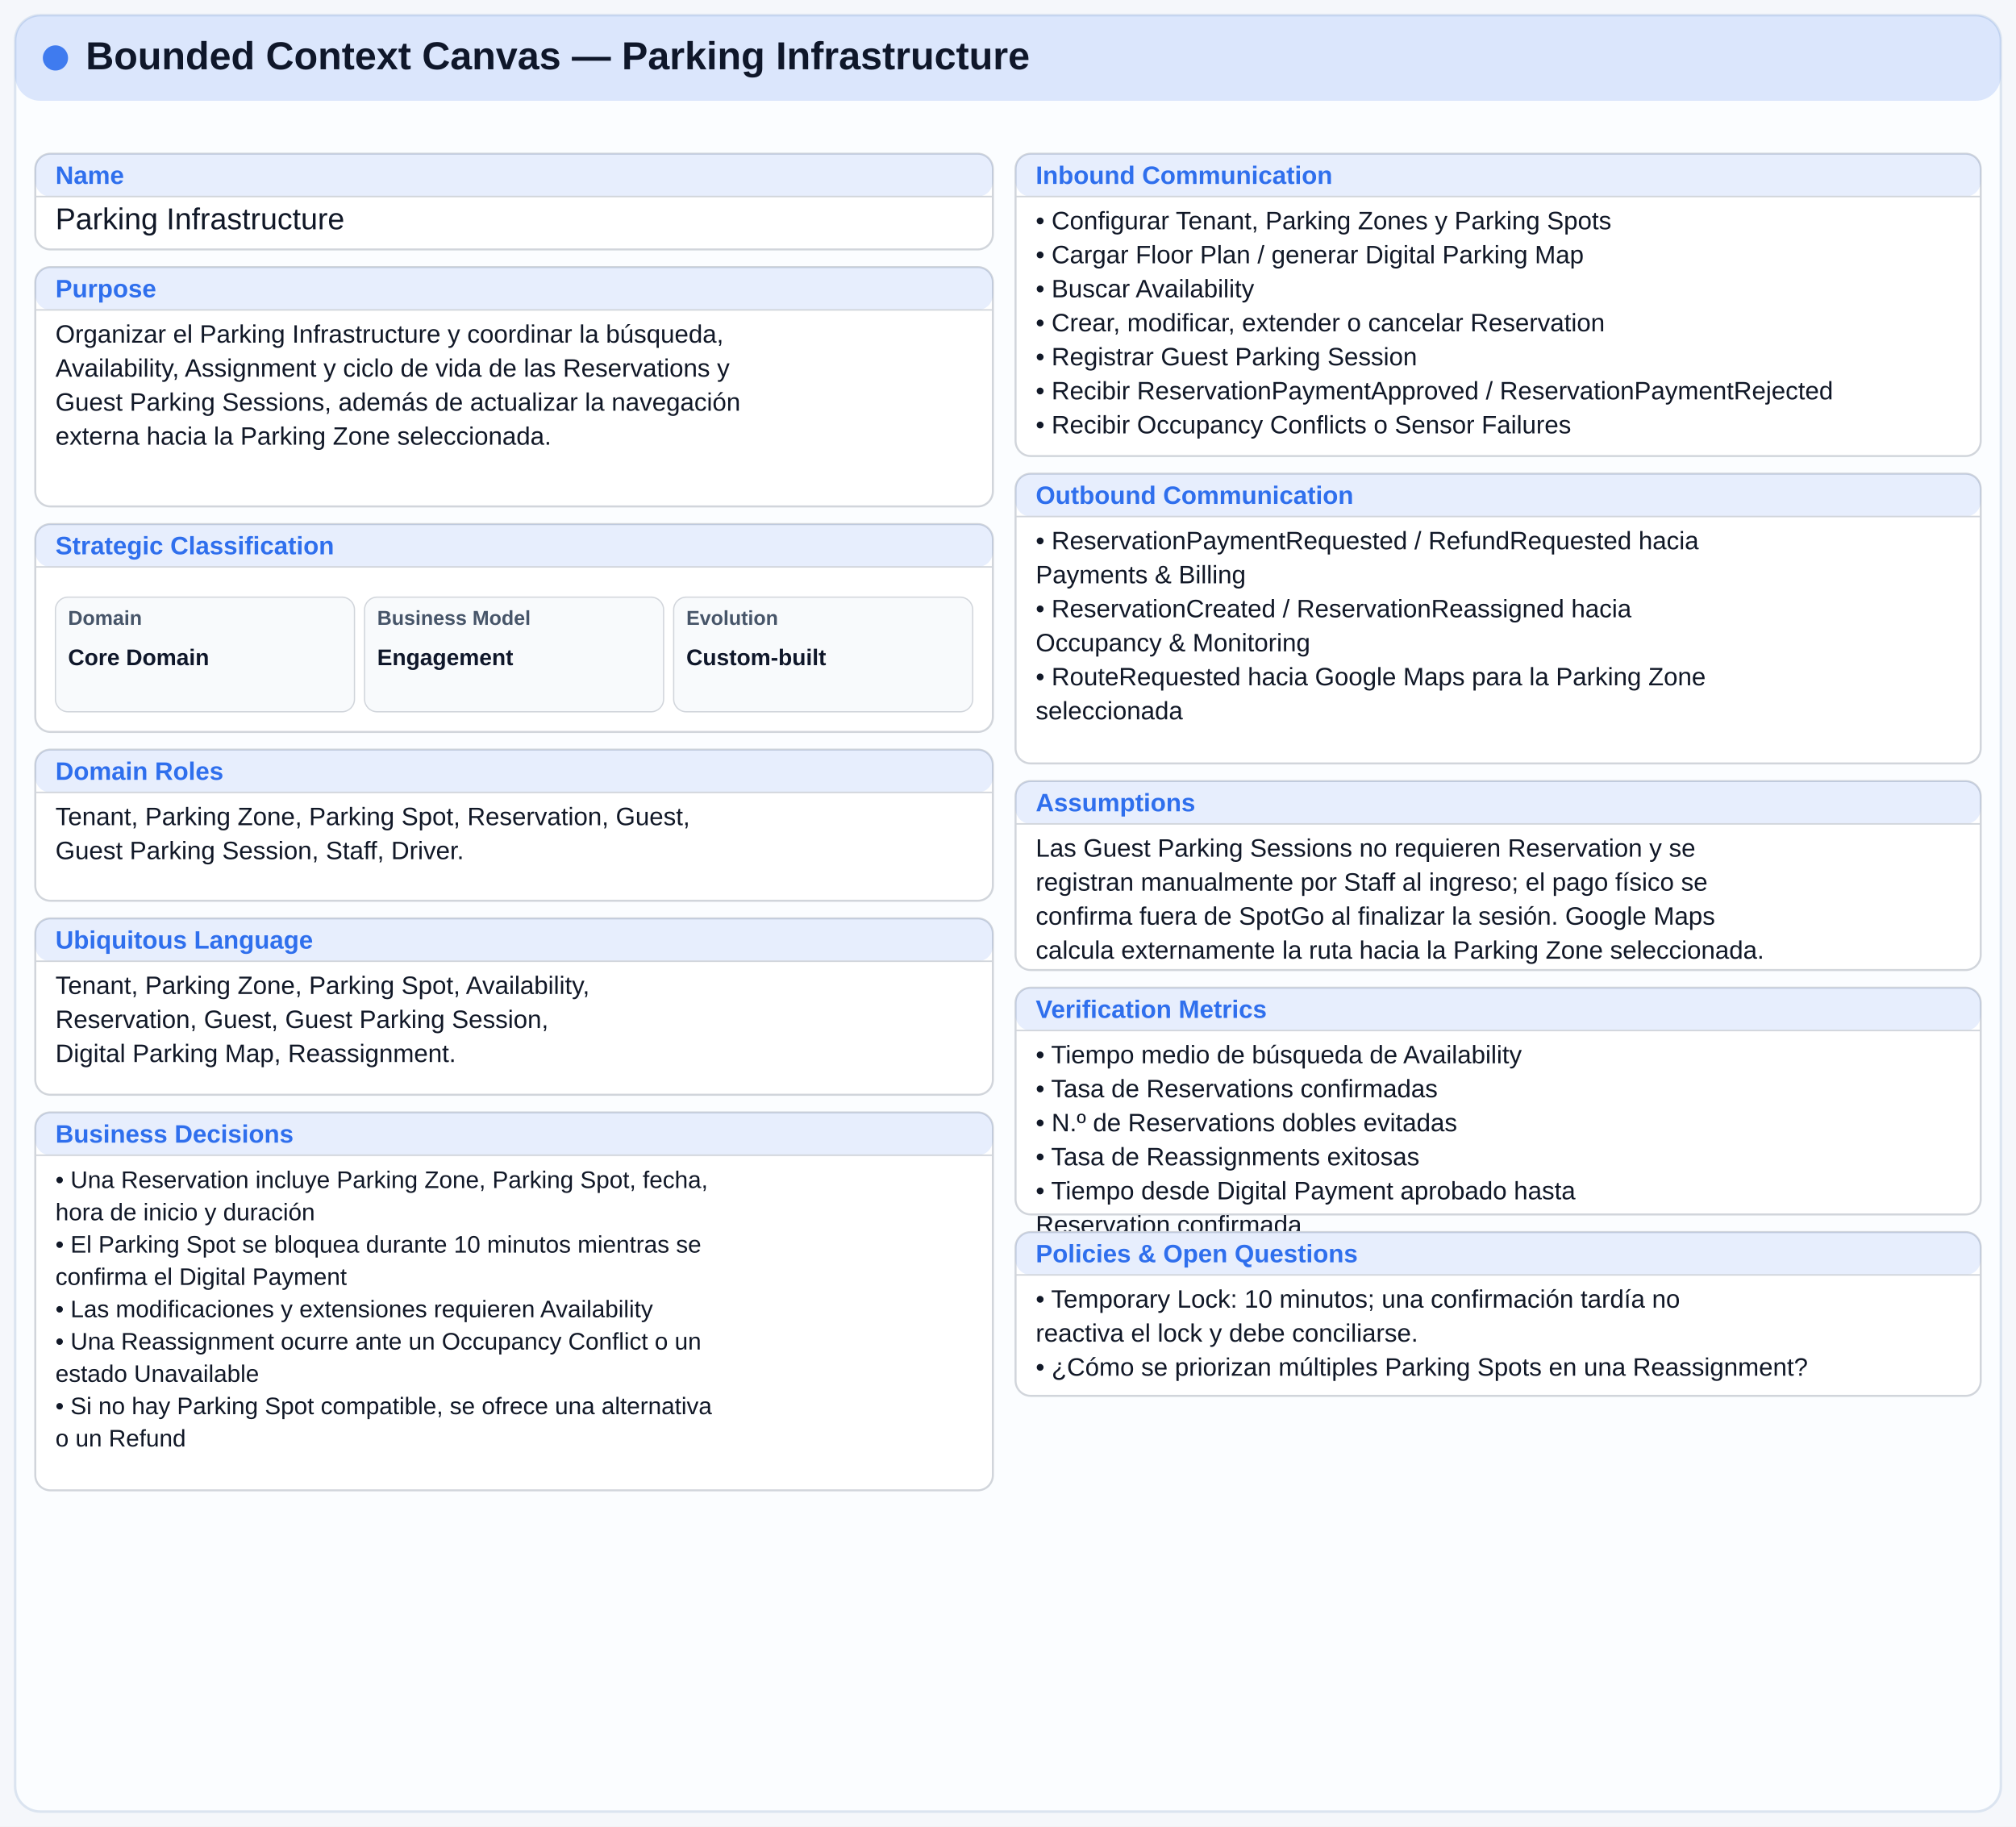
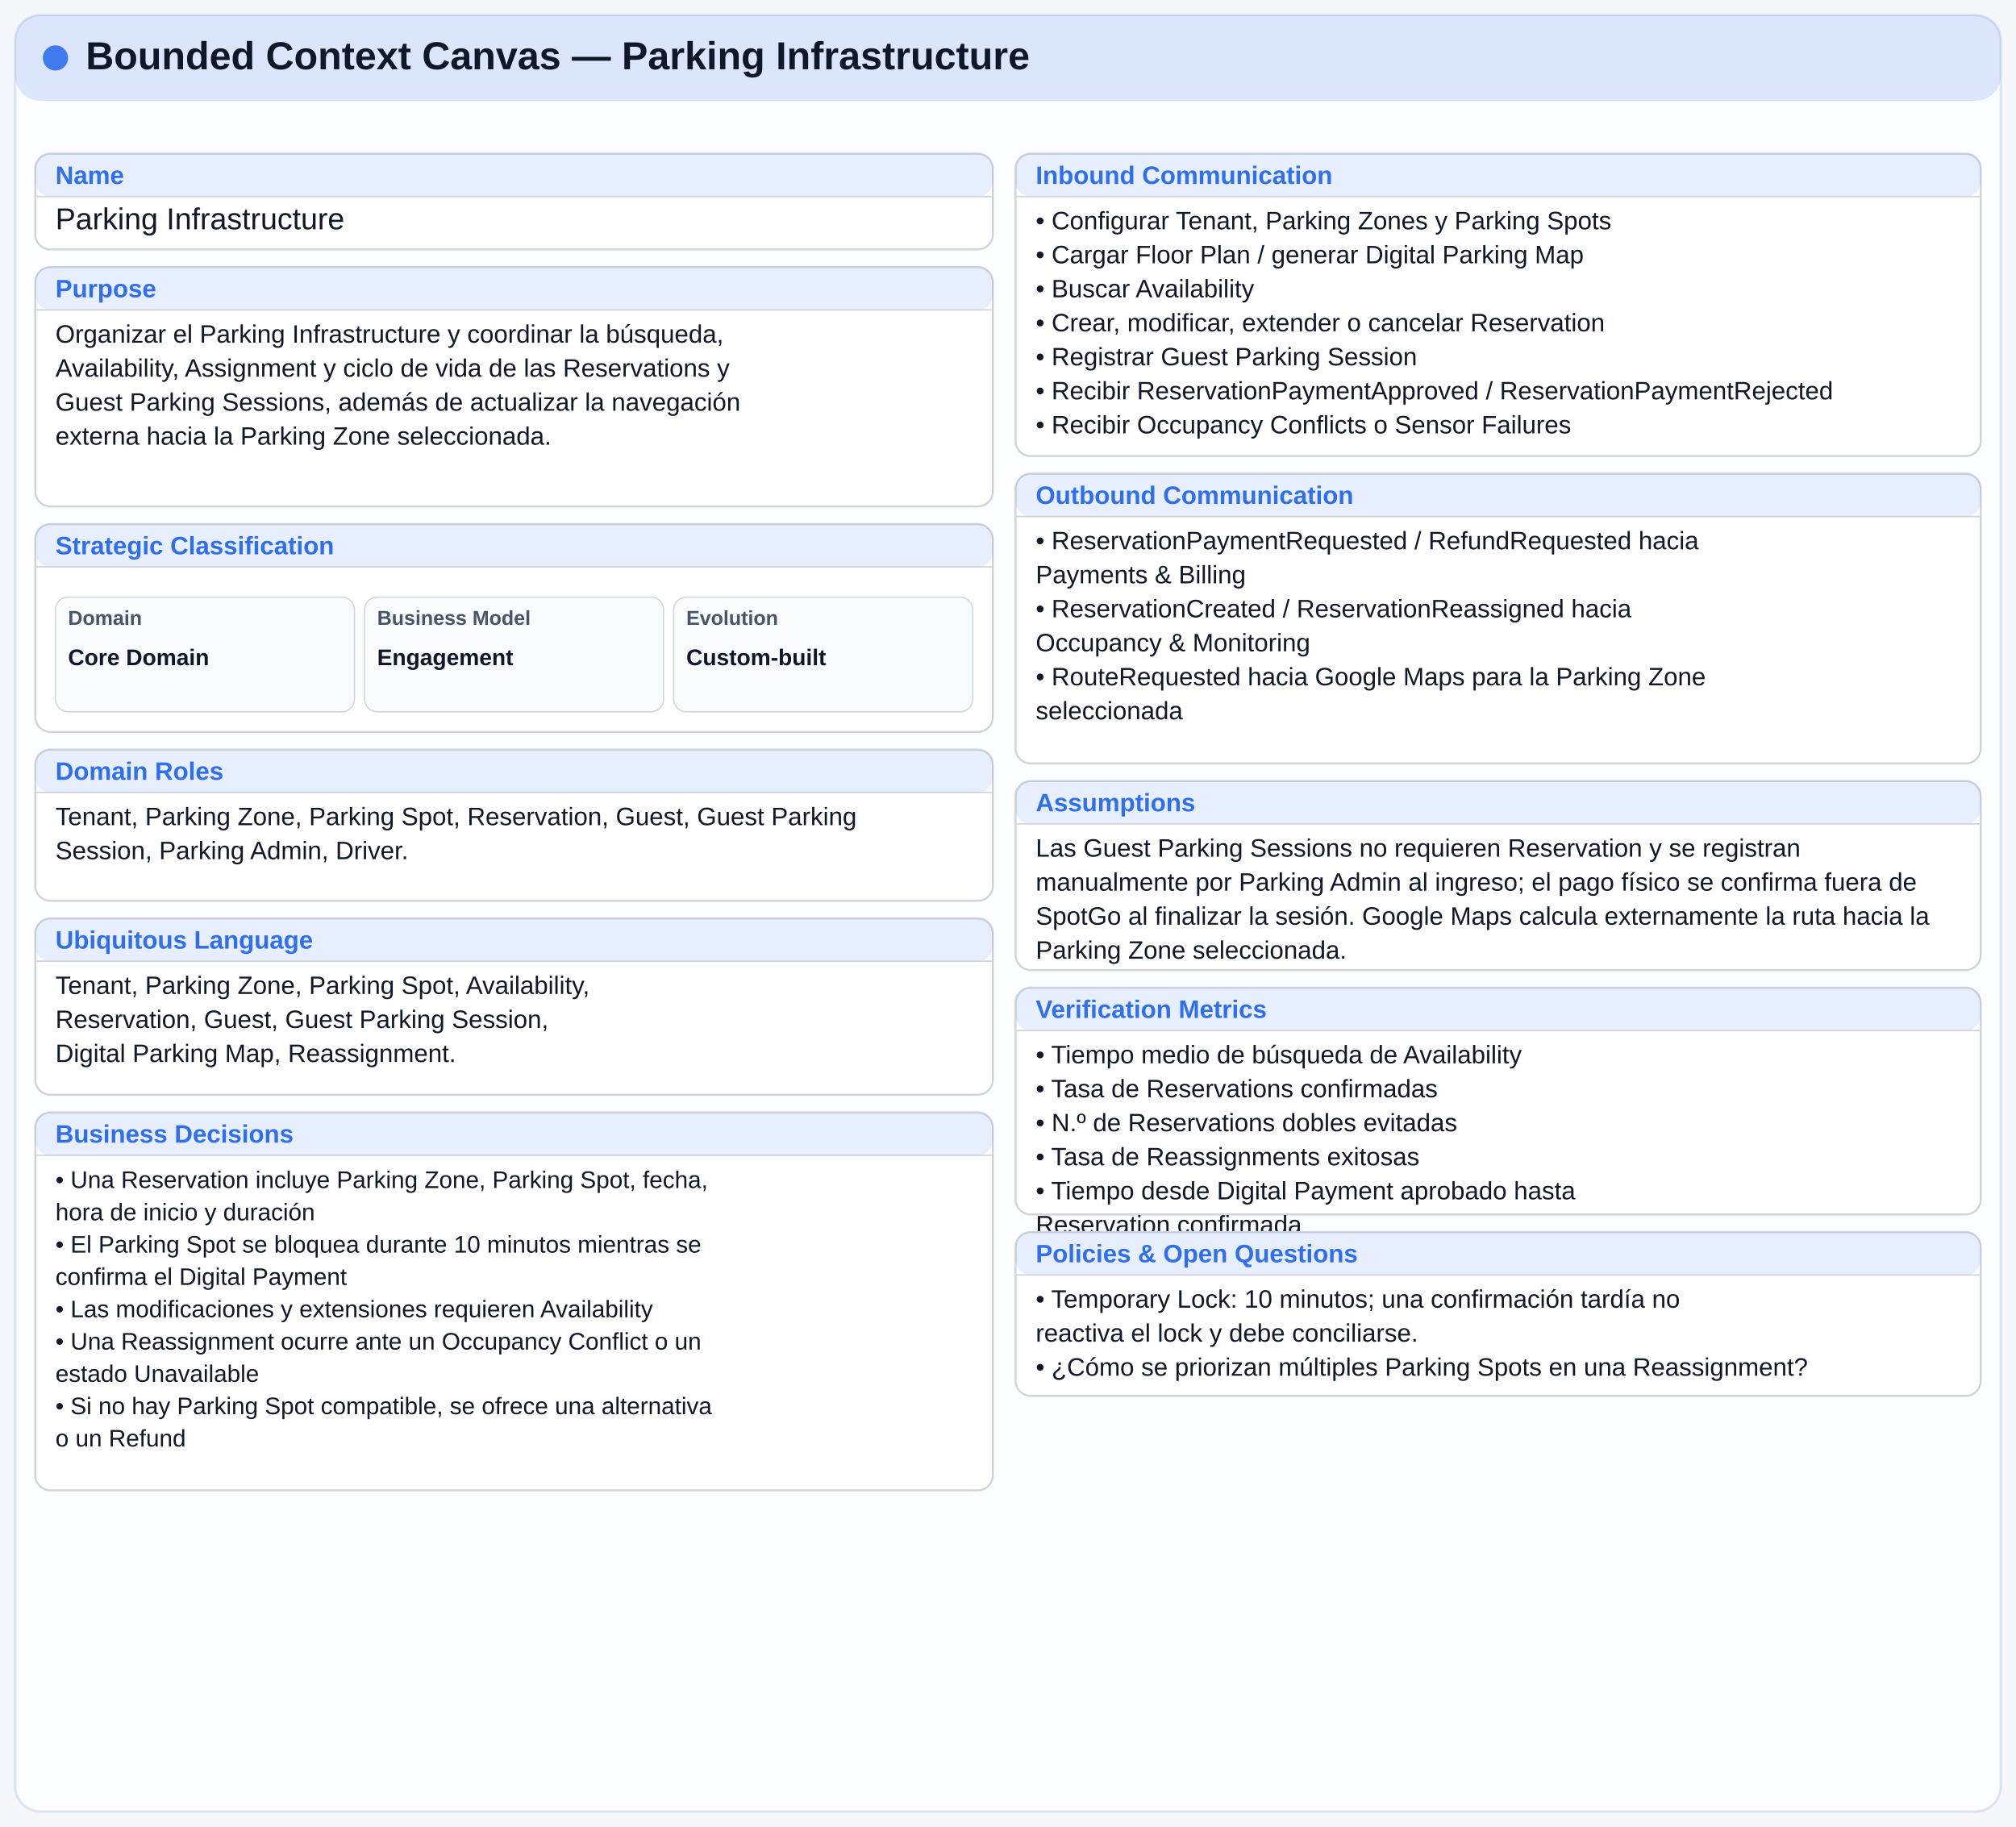
<svg xmlns="http://www.w3.org/2000/svg" width="1600" height="1450" viewBox="0 0 1600 1450">
  <rect width="100%" height="100%" fill="#f5f7fb" />
  <rect x="12" y="12" width="1576" height="1426" rx="20" fill="#fbfdff" stroke="#dbe4f0" stroke-width="2" />
  <rect x="12" y="12" width="1576" height="68" rx="20" fill="#2F6FED" opacity="0.16" />
  <circle cx="44" cy="46" r="10" fill="#2F6FED" opacity="0.9" />
  <text x="68" y="55" font-family="Arial, Helvetica, sans-serif" font-size="31" fill="#0f172a" font-weight="bold">
    <tspan x="68" dy="0">Bounded Context Canvas — Parking Infrastructure</tspan>
  </text>
  <g>
    <rect x="28" y="122" width="760" height="76" rx="12" fill="#ffffff" stroke="#d1d5db" stroke-width="1.6" />
    <rect x="28" y="122" width="760" height="34" rx="12" fill="#2F6FED" opacity="0.12" />
    <line x1="28" y1="156" x2="788" y2="156" stroke="#d1d5db" stroke-width="1.2" />
    <text x="44" y="146" font-family="Arial, Helvetica, sans-serif" font-size="20" fill="#2F6FED" font-weight="bold">
      <tspan x="44" dy="0">Name</tspan>
    </text>
    <text x="44" y="182" font-family="Arial, Helvetica, sans-serif" font-size="24" fill="#111827" font-weight="normal">
      <tspan x="44" dy="0">Parking Infrastructure</tspan>
    </text>
  </g>
  <g>
    <rect x="28" y="212" width="760" height="190" rx="12" fill="#ffffff" stroke="#d1d5db" stroke-width="1.6" />
    <rect x="28" y="212" width="760" height="34" rx="12" fill="#2F6FED" opacity="0.12" />
    <line x1="28" y1="246" x2="788" y2="246" stroke="#d1d5db" stroke-width="1.2" />
    <text x="44" y="236" font-family="Arial, Helvetica, sans-serif" font-size="20" fill="#2F6FED" font-weight="bold">
      <tspan x="44" dy="0">Purpose</tspan>
    </text>
    <text x="44" y="272" font-family="Arial, Helvetica, sans-serif" font-size="20" fill="#111827" font-weight="normal">
      <tspan x="44" dy="0">Organizar el Parking Infrastructure y coordinar la búsqueda,</tspan>
      <tspan x="44" dy="27.0">Availability, Assignment y ciclo de vida de las Reservations y</tspan>
      <tspan x="44" dy="27.0">Guest Parking Sessions, además de actualizar la navegación</tspan>
      <tspan x="44" dy="27.0">externa hacia la Parking Zone seleccionada.</tspan>
    </text>
  </g>
  <g>
    <rect x="28" y="416" width="760" height="165" rx="12" fill="#ffffff" stroke="#d1d5db" stroke-width="1.6" />
    <rect x="28" y="416" width="760" height="34" rx="12" fill="#2F6FED" opacity="0.12" />
    <line x1="28" y1="450" x2="788" y2="450" stroke="#d1d5db" stroke-width="1.2" />
    <text x="44" y="440" font-family="Arial, Helvetica, sans-serif" font-size="20" fill="#2F6FED" font-weight="bold">
      <tspan x="44" dy="0">Strategic Classification</tspan>
    </text>
    <rect x="44.0" y="474" width="237.333" height="91" rx="10" fill="#f8fafc" stroke="#d1d5db" stroke-width="1" />
    <text x="54.0" y="496" font-family="Arial, Helvetica, sans-serif" font-size="16" fill="#475569" font-weight="bold">
      <tspan x="54.0" dy="0">Domain</tspan>
    </text>
    <text x="54.0" y="528" font-family="Arial, Helvetica, sans-serif" font-size="18" fill="#0f172a" font-weight="bold">
      <tspan x="54.0" dy="0">Core Domain</tspan>
    </text>
    <rect x="289.333" y="474" width="237.333" height="91" rx="10" fill="#f8fafc" stroke="#d1d5db" stroke-width="1" />
    <text x="299.333" y="496" font-family="Arial, Helvetica, sans-serif" font-size="16" fill="#475569" font-weight="bold">
      <tspan x="299.333" dy="0">Business Model</tspan>
    </text>
    <text x="299.333" y="528" font-family="Arial, Helvetica, sans-serif" font-size="18" fill="#0f172a" font-weight="bold">
      <tspan x="299.333" dy="0">Engagement</tspan>
    </text>
    <rect x="534.667" y="474" width="237.333" height="91" rx="10" fill="#f8fafc" stroke="#d1d5db" stroke-width="1" />
    <text x="544.667" y="496" font-family="Arial, Helvetica, sans-serif" font-size="16" fill="#475569" font-weight="bold">
      <tspan x="544.667" dy="0">Evolution</tspan>
    </text>
    <text x="544.667" y="528" font-family="Arial, Helvetica, sans-serif" font-size="18" fill="#0f172a" font-weight="bold">
      <tspan x="544.667" dy="0">Custom-built</tspan>
    </text>
  </g>
  <g>
    <rect x="28" y="595" width="760" height="120" rx="12" fill="#ffffff" stroke="#d1d5db" stroke-width="1.6" />
    <rect x="28" y="595" width="760" height="34" rx="12" fill="#2F6FED" opacity="0.12" />
    <line x1="28" y1="629" x2="788" y2="629" stroke="#d1d5db" stroke-width="1.2" />
    <text x="44" y="619" font-family="Arial, Helvetica, sans-serif" font-size="20" fill="#2F6FED" font-weight="bold">
      <tspan x="44" dy="0">Domain Roles</tspan>
    </text>
    <text x="44" y="655" font-family="Arial, Helvetica, sans-serif" font-size="20" fill="#111827" font-weight="normal">
-       <tspan x="44" dy="0">Tenant, Parking Zone, Parking Spot, Reservation, Guest,</tspan>
-       <tspan x="44" dy="27.0">Guest Parking Session, Staff, Driver.</tspan>
+       <tspan x="44" dy="0">Tenant, Parking Zone, Parking Spot, Reservation, Guest, Guest Parking</tspan>
+       <tspan x="44" dy="27.0">Session, Parking Admin, Driver.</tspan>
    </text>
  </g>
  <g>
    <rect x="28" y="729" width="760" height="140" rx="12" fill="#ffffff" stroke="#d1d5db" stroke-width="1.6" />
    <rect x="28" y="729" width="760" height="34" rx="12" fill="#2F6FED" opacity="0.12" />
    <line x1="28" y1="763" x2="788" y2="763" stroke="#d1d5db" stroke-width="1.2" />
    <text x="44" y="753" font-family="Arial, Helvetica, sans-serif" font-size="20" fill="#2F6FED" font-weight="bold">
      <tspan x="44" dy="0">Ubiquitous Language</tspan>
    </text>
    <text x="44" y="789" font-family="Arial, Helvetica, sans-serif" font-size="20" fill="#111827" font-weight="normal">
      <tspan x="44" dy="0">Tenant, Parking Zone, Parking Spot, Availability,</tspan>
      <tspan x="44" dy="27.0">Reservation, Guest, Guest Parking Session,</tspan>
      <tspan x="44" dy="27.0">Digital Parking Map, Reassignment.</tspan>
    </text>
  </g>
  <g>
    <rect x="28" y="883" width="760" height="300" rx="12" fill="#ffffff" stroke="#d1d5db" stroke-width="1.6" />
    <rect x="28" y="883" width="760" height="34" rx="12" fill="#2F6FED" opacity="0.12" />
    <line x1="28" y1="917" x2="788" y2="917" stroke="#d1d5db" stroke-width="1.2" />
    <text x="44" y="907" font-family="Arial, Helvetica, sans-serif" font-size="20" fill="#2F6FED" font-weight="bold">
      <tspan x="44" dy="0">Business Decisions</tspan>
    </text>
    <text x="44" y="943" font-family="Arial, Helvetica, sans-serif" font-size="19" fill="#111827" font-weight="normal">
      <tspan x="44" dy="0">• Una Reservation incluye Parking Zone, Parking Spot, fecha,</tspan>
      <tspan x="44" dy="25.65">  hora de inicio y duración</tspan>
      <tspan x="44" dy="25.65">• El Parking Spot se bloquea durante 10 minutos mientras se</tspan>
      <tspan x="44" dy="25.65">  confirma el Digital Payment</tspan>
      <tspan x="44" dy="25.65">• Las modificaciones y extensiones requieren Availability</tspan>
      <tspan x="44" dy="25.65">• Una Reassignment ocurre ante un Occupancy Conflict o un</tspan>
      <tspan x="44" dy="25.65">  estado Unavailable</tspan>
      <tspan x="44" dy="25.65">• Si no hay Parking Spot compatible, se ofrece una alternativa</tspan>
      <tspan x="44" dy="25.65">  o un Refund</tspan>
    </text>
  </g>
  <g>
    <rect x="806" y="122" width="766" height="240" rx="12" fill="#ffffff" stroke="#d1d5db" stroke-width="1.6" />
    <rect x="806" y="122" width="766" height="34" rx="12" fill="#2F6FED" opacity="0.12" />
    <line x1="806" y1="156" x2="1572" y2="156" stroke="#d1d5db" stroke-width="1.2" />
    <text x="822" y="146" font-family="Arial, Helvetica, sans-serif" font-size="20" fill="#2F6FED" font-weight="bold">
      <tspan x="822" dy="0">Inbound Communication</tspan>
    </text>
    <text x="822" y="182" font-family="Arial, Helvetica, sans-serif" font-size="20" fill="#111827" font-weight="normal">
      <tspan x="822" dy="0">• Configurar Tenant, Parking Zones y Parking Spots</tspan>
      <tspan x="822" dy="27.0">• Cargar Floor Plan / generar Digital Parking Map</tspan>
      <tspan x="822" dy="27.0">• Buscar Availability</tspan>
      <tspan x="822" dy="27.0">• Crear, modificar, extender o cancelar Reservation</tspan>
      <tspan x="822" dy="27.0">• Registrar Guest Parking Session</tspan>
      <tspan x="822" dy="27.0">• Recibir ReservationPaymentApproved / ReservationPaymentRejected</tspan>
      <tspan x="822" dy="27.0">• Recibir Occupancy Conflicts o Sensor Failures</tspan>
    </text>
  </g>
  <g>
    <rect x="806" y="376" width="766" height="230" rx="12" fill="#ffffff" stroke="#d1d5db" stroke-width="1.6" />
    <rect x="806" y="376" width="766" height="34" rx="12" fill="#2F6FED" opacity="0.12" />
    <line x1="806" y1="410" x2="1572" y2="410" stroke="#d1d5db" stroke-width="1.2" />
    <text x="822" y="400" font-family="Arial, Helvetica, sans-serif" font-size="20" fill="#2F6FED" font-weight="bold">
      <tspan x="822" dy="0">Outbound Communication</tspan>
    </text>
    <text x="822" y="436" font-family="Arial, Helvetica, sans-serif" font-size="20" fill="#111827" font-weight="normal">
      <tspan x="822" dy="0">• ReservationPaymentRequested / RefundRequested hacia</tspan>
      <tspan x="822" dy="27.0">  Payments &amp; Billing</tspan>
      <tspan x="822" dy="27.0">• ReservationCreated / ReservationReassigned hacia</tspan>
      <tspan x="822" dy="27.0">  Occupancy &amp; Monitoring</tspan>
      <tspan x="822" dy="27.0">• RouteRequested hacia Google Maps para la Parking Zone</tspan>
      <tspan x="822" dy="27.0">  seleccionada</tspan>
    </text>
  </g>
  <g>
    <rect x="806" y="620" width="766" height="150" rx="12" fill="#ffffff" stroke="#d1d5db" stroke-width="1.6" />
    <rect x="806" y="620" width="766" height="34" rx="12" fill="#2F6FED" opacity="0.12" />
    <line x1="806" y1="654" x2="1572" y2="654" stroke="#d1d5db" stroke-width="1.2" />
    <text x="822" y="644" font-family="Arial, Helvetica, sans-serif" font-size="20" fill="#2F6FED" font-weight="bold">
      <tspan x="822" dy="0">Assumptions</tspan>
    </text>
    <text x="822" y="680" font-family="Arial, Helvetica, sans-serif" font-size="20" fill="#111827" font-weight="normal">
-       <tspan x="822" dy="0">Las Guest Parking Sessions no requieren Reservation y se</tspan>
-       <tspan x="822" dy="27.0">registran manualmente por Staff al ingreso; el pago físico se</tspan>
-       <tspan x="822" dy="27.0">confirma fuera de SpotGo al finalizar la sesión. Google Maps</tspan>
-       <tspan x="822" dy="27.0">calcula externamente la ruta hacia la Parking Zone seleccionada.</tspan>
+       <tspan x="822" dy="0">Las Guest Parking Sessions no requieren Reservation y se registran</tspan>
+       <tspan x="822" dy="27.0">manualmente por Parking Admin al ingreso; el pago físico se confirma fuera de</tspan>
+       <tspan x="822" dy="27.0">SpotGo al finalizar la sesión. Google Maps calcula externamente la ruta hacia la</tspan>
+       <tspan x="822" dy="27.0">Parking Zone seleccionada.</tspan>
    </text>
  </g>
  <g>
    <rect x="806" y="784" width="766" height="180" rx="12" fill="#ffffff" stroke="#d1d5db" stroke-width="1.6" />
    <rect x="806" y="784" width="766" height="34" rx="12" fill="#2F6FED" opacity="0.12" />
    <line x1="806" y1="818" x2="1572" y2="818" stroke="#d1d5db" stroke-width="1.2" />
    <text x="822" y="808" font-family="Arial, Helvetica, sans-serif" font-size="20" fill="#2F6FED" font-weight="bold">
      <tspan x="822" dy="0">Verification Metrics</tspan>
    </text>
    <text x="822" y="844" font-family="Arial, Helvetica, sans-serif" font-size="20" fill="#111827" font-weight="normal">
      <tspan x="822" dy="0">• Tiempo medio de búsqueda de Availability</tspan>
      <tspan x="822" dy="27.0">• Tasa de Reservations confirmadas</tspan>
      <tspan x="822" dy="27.0">• N.º de Reservations dobles evitadas</tspan>
      <tspan x="822" dy="27.0">• Tasa de Reassignments exitosas</tspan>
      <tspan x="822" dy="27.0">• Tiempo desde Digital Payment aprobado hasta</tspan>
      <tspan x="822" dy="27.0">  Reservation confirmada</tspan>
    </text>
  </g>
  <g>
    <rect x="806" y="978" width="766" height="130" rx="12" fill="#ffffff" stroke="#d1d5db" stroke-width="1.6" />
    <rect x="806" y="978" width="766" height="34" rx="12" fill="#2F6FED" opacity="0.12" />
    <line x1="806" y1="1012" x2="1572" y2="1012" stroke="#d1d5db" stroke-width="1.2" />
    <text x="822" y="1002" font-family="Arial, Helvetica, sans-serif" font-size="20" fill="#2F6FED" font-weight="bold">
      <tspan x="822" dy="0">Policies &amp; Open Questions</tspan>
    </text>
    <text x="822" y="1038" font-family="Arial, Helvetica, sans-serif" font-size="20" fill="#111827" font-weight="normal">
      <tspan x="822" dy="0">• Temporary Lock: 10 minutos; una confirmación tardía no</tspan>
      <tspan x="822" dy="27.0">  reactiva el lock y debe conciliarse.</tspan>
      <tspan x="822" dy="27.0">• ¿Cómo se priorizan múltiples Parking Spots en una Reassignment?</tspan>
    </text>
  </g>
</svg>
